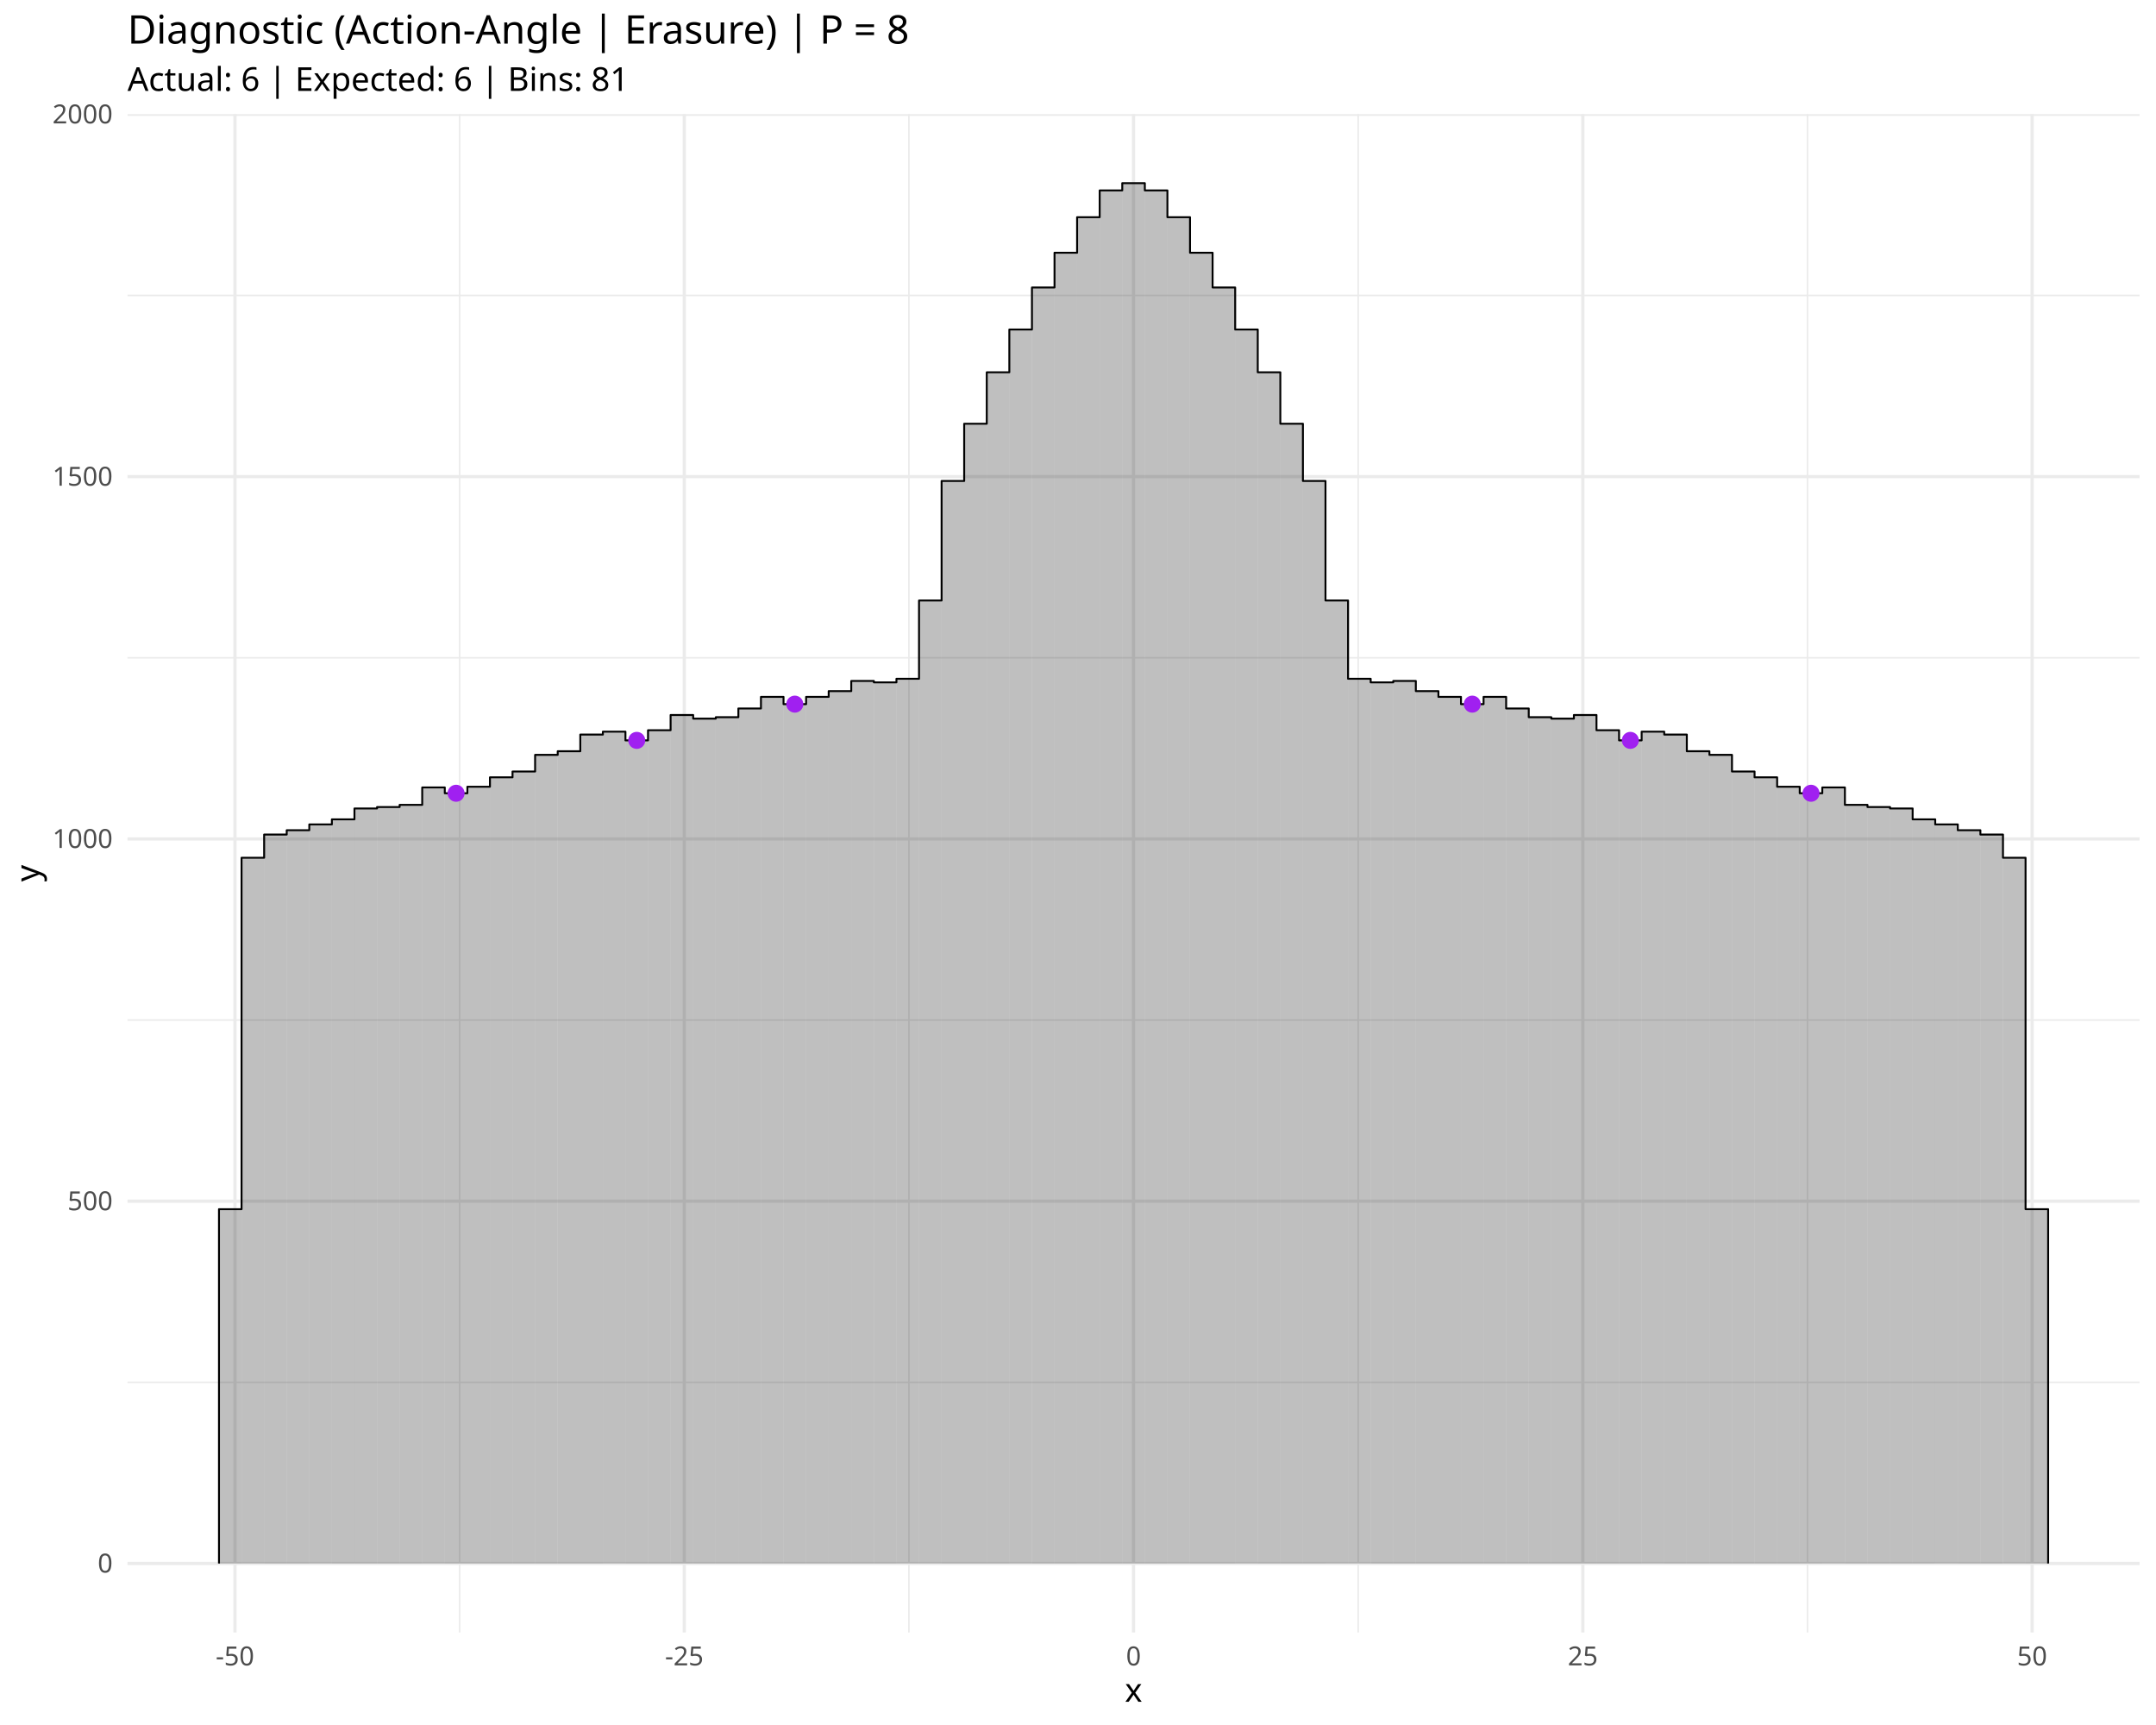
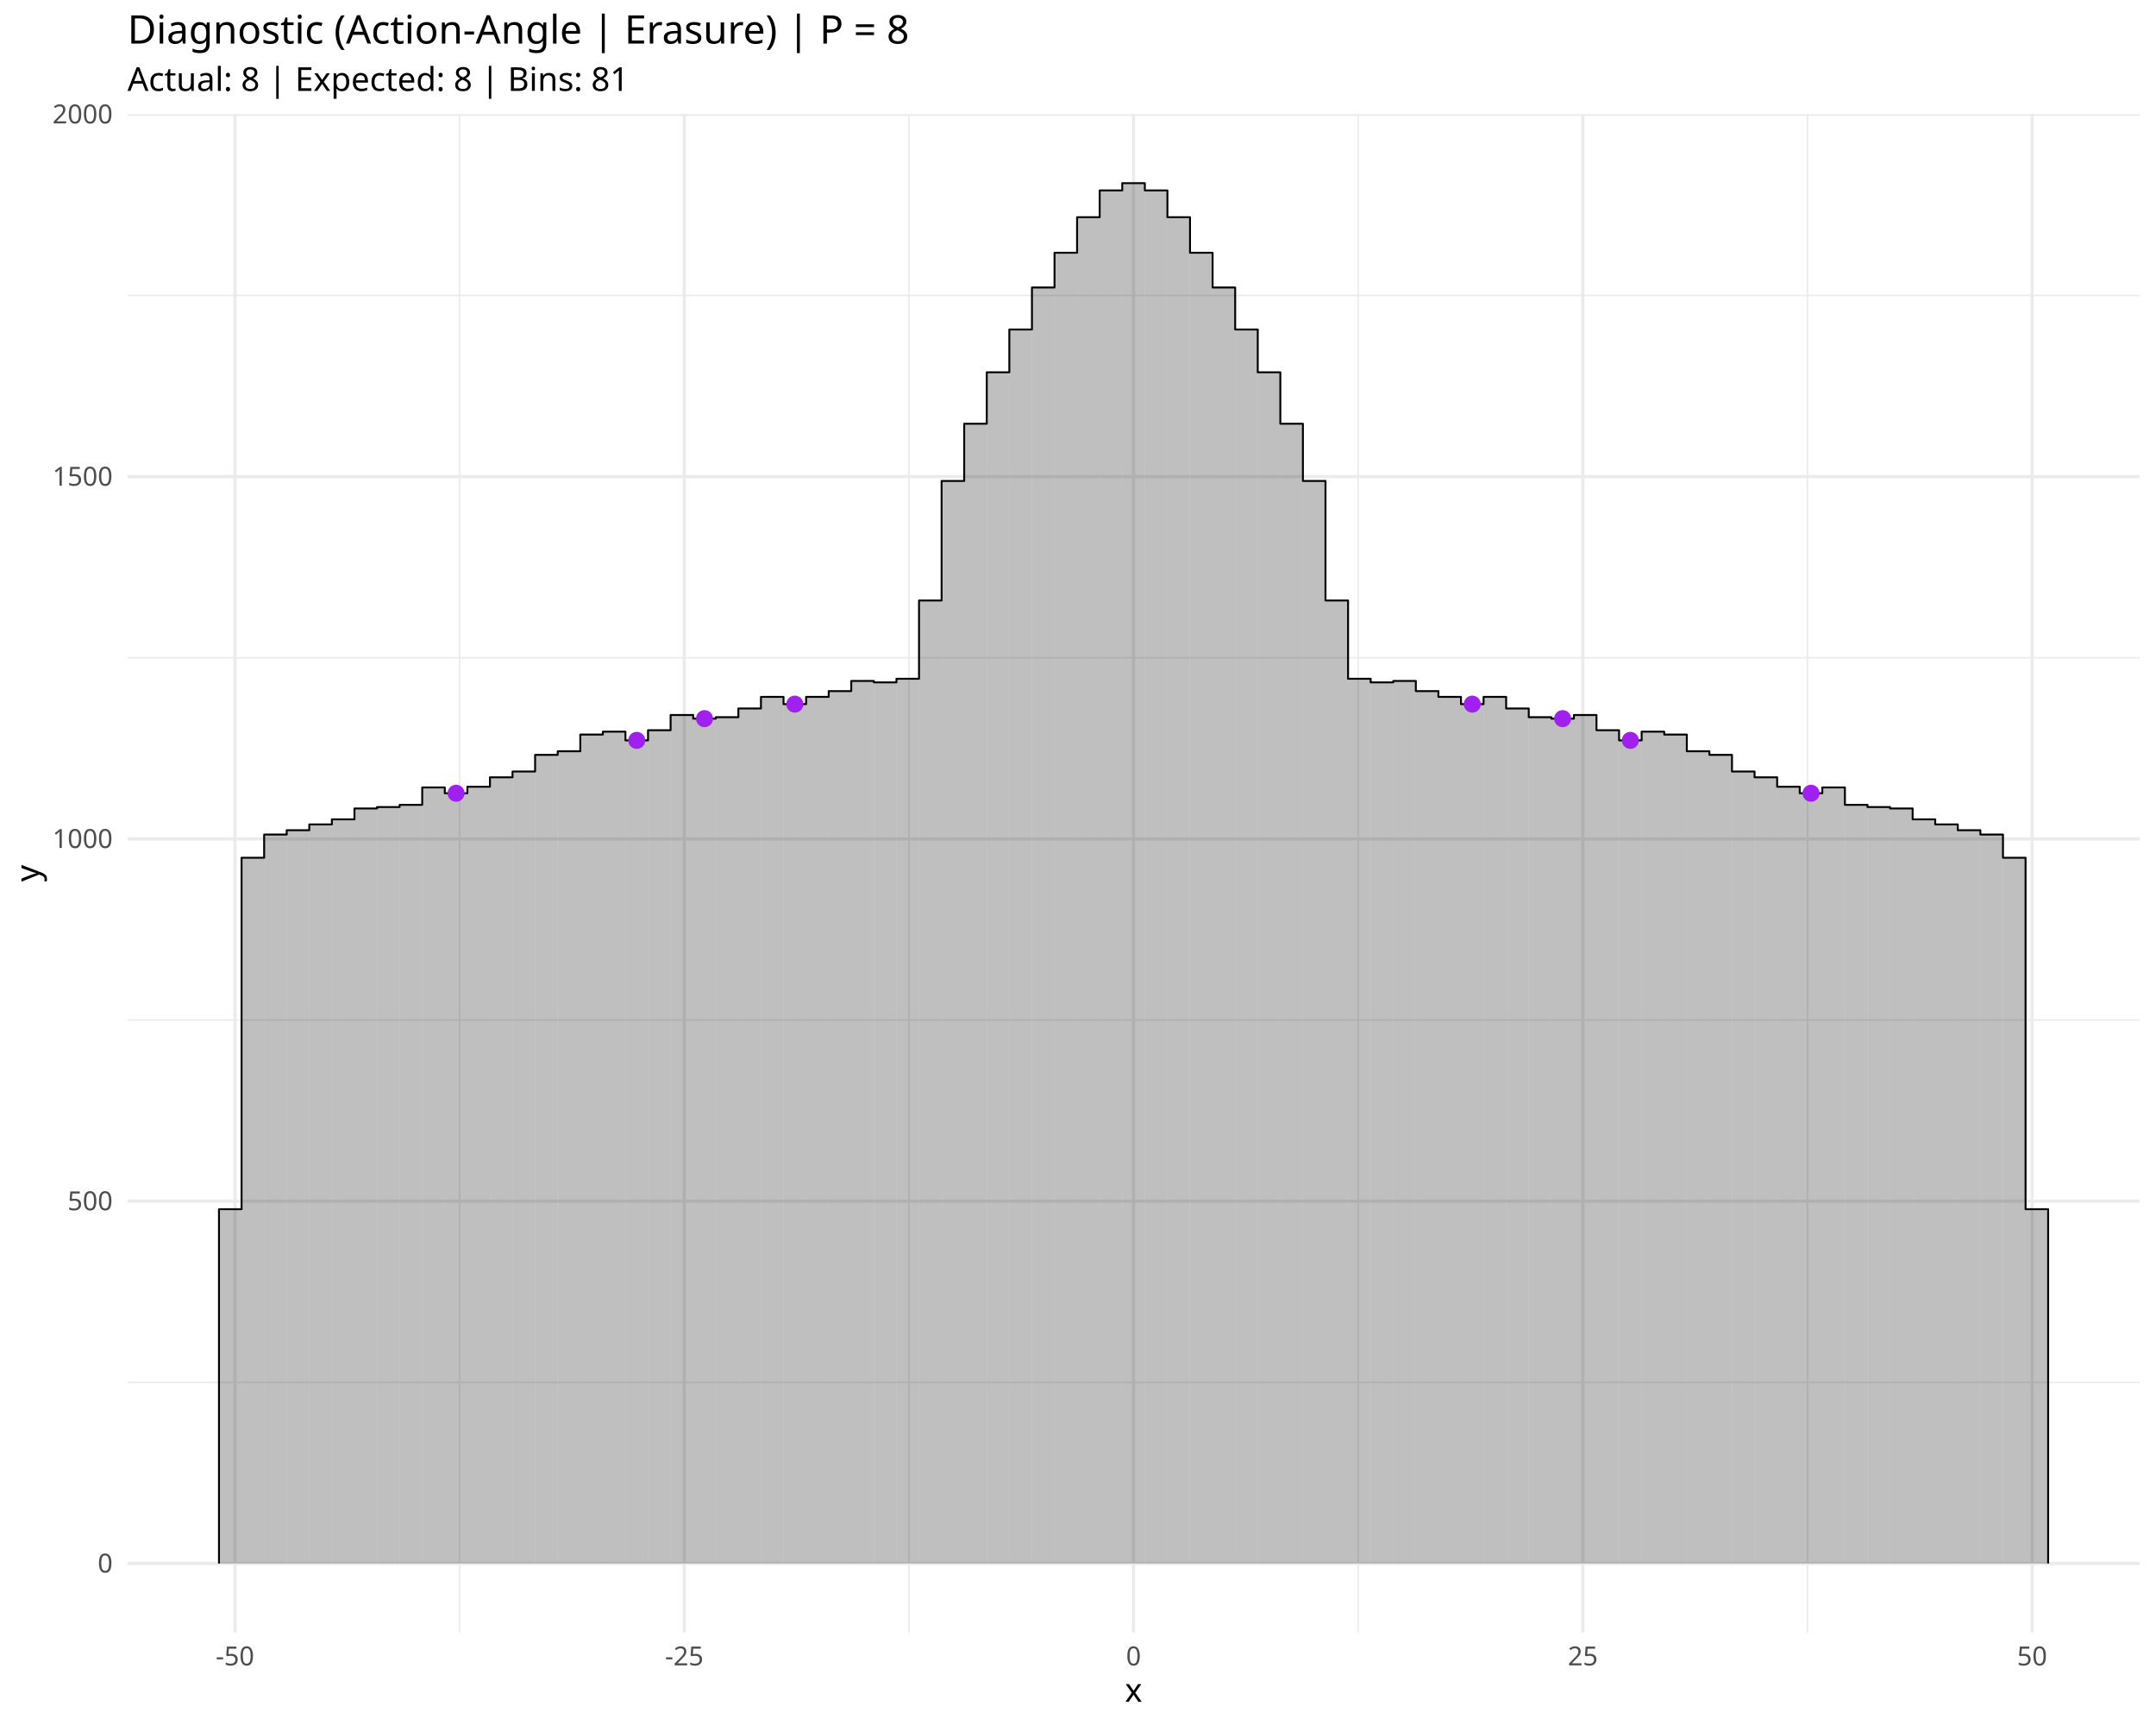
<svg xmlns="http://www.w3.org/2000/svg" class="svglite" data-engine-version="2.0" width="720.00pt" height="576.00pt" viewBox="0 0 720.00 576.00">
  <defs>
    <style type="text/css">
    .svglite line, .svglite polyline, .svglite polygon, .svglite path, .svglite rect, .svglite circle {
      fill: none;
      stroke: #000000;
      stroke-linecap: round;
      stroke-linejoin: round;
      stroke-miterlimit: 10.00;
    }
  </style>
  </defs>
  <rect width="100%" height="100%" style="stroke: none; fill: #FFFFFF;" />
  <defs>
    <clipPath id="cpMC4wMHw3MjAuMDB8MC4wMHw1NzYuMDA=">
      <rect x="0.00" y="0.00" width="720.00" height="576.00" />
    </clipPath>
  </defs>
  <g clip-path="url(#cpMC4wMHw3MjAuMDB8MC4wMHw1NzYuMDA=)">
    <rect x="0.00" y="0.00" width="720.00" height="576.00" style="stroke-width: 1.07; stroke: none; fill: #FFFFFF;" />
  </g>
  <defs>
    <clipPath id="cpNDIuNTh8NzE0LjUyfDM4LjEyfDU0NS4xMQ==">
      <rect x="42.58" y="38.12" width="671.94" height="507.00" />
    </clipPath>
  </defs>
  <g clip-path="url(#cpNDIuNTh8NzE0LjUyfDM4LjEyfDU0NS4xMQ==)">
    <polyline points="42.58,461.58 714.52,461.58 " style="stroke-width: 0.53; stroke: #EBEBEB; stroke-linecap: butt;" />
    <polyline points="42.58,340.61 714.52,340.61 " style="stroke-width: 0.53; stroke: #EBEBEB; stroke-linecap: butt;" />
    <polyline points="42.58,219.64 714.52,219.64 " style="stroke-width: 0.53; stroke: #EBEBEB; stroke-linecap: butt;" />
    <polyline points="42.58,98.66 714.52,98.66 " style="stroke-width: 0.53; stroke: #EBEBEB; stroke-linecap: butt;" />
    <polyline points="153.49,545.11 153.49,38.12 " style="stroke-width: 0.53; stroke: #EBEBEB; stroke-linecap: butt;" />
    <polyline points="303.53,545.11 303.53,38.12 " style="stroke-width: 0.53; stroke: #EBEBEB; stroke-linecap: butt;" />
    <polyline points="453.57,545.11 453.57,38.12 " style="stroke-width: 0.53; stroke: #EBEBEB; stroke-linecap: butt;" />
    <polyline points="603.61,545.11 603.61,38.12 " style="stroke-width: 0.53; stroke: #EBEBEB; stroke-linecap: butt;" />
    <polyline points="42.58,522.07 714.52,522.07 " style="stroke-width: 1.07; stroke: #EBEBEB; stroke-linecap: butt;" />
    <polyline points="42.58,401.09 714.52,401.09 " style="stroke-width: 1.07; stroke: #EBEBEB; stroke-linecap: butt;" />
    <polyline points="42.58,280.12 714.52,280.12 " style="stroke-width: 1.07; stroke: #EBEBEB; stroke-linecap: butt;" />
    <polyline points="42.58,159.15 714.52,159.15 " style="stroke-width: 1.07; stroke: #EBEBEB; stroke-linecap: butt;" />
    <polyline points="42.58,38.18 714.52,38.18 " style="stroke-width: 1.07; stroke: #EBEBEB; stroke-linecap: butt;" />
    <polyline points="78.47,545.11 78.47,38.12 " style="stroke-width: 1.07; stroke: #EBEBEB; stroke-linecap: butt;" />
    <polyline points="228.51,545.11 228.51,38.12 " style="stroke-width: 1.07; stroke: #EBEBEB; stroke-linecap: butt;" />
    <polyline points="378.55,545.11 378.55,38.12 " style="stroke-width: 1.07; stroke: #EBEBEB; stroke-linecap: butt;" />
    <polyline points="528.59,545.11 528.59,38.12 " style="stroke-width: 1.07; stroke: #EBEBEB; stroke-linecap: butt;" />
    <polyline points="678.63,545.11 678.63,38.12 " style="stroke-width: 1.07; stroke: #EBEBEB; stroke-linecap: butt;" />
    <rect x="73.13" y="403.76" width="7.54" height="118.31" style="stroke-width: 1.07; stroke: none; stroke-linecap: butt; stroke-linejoin: miter; fill: #000000; fill-opacity: 0.25;" />
    <rect x="80.67" y="286.41" width="7.54" height="235.65" style="stroke-width: 1.07; stroke: none; stroke-linecap: butt; stroke-linejoin: miter; fill: #000000; fill-opacity: 0.25;" />
    <rect x="88.21" y="278.67" width="7.54" height="243.40" style="stroke-width: 1.07; stroke: none; stroke-linecap: butt; stroke-linejoin: miter; fill: #000000; fill-opacity: 0.25;" />
    <rect x="95.75" y="277.22" width="7.54" height="244.85" style="stroke-width: 1.07; stroke: none; stroke-linecap: butt; stroke-linejoin: miter; fill: #000000; fill-opacity: 0.25;" />
    <rect x="103.29" y="275.28" width="7.54" height="246.78" style="stroke-width: 1.07; stroke: none; stroke-linecap: butt; stroke-linejoin: miter; fill: #000000; fill-opacity: 0.25;" />
    <rect x="110.83" y="273.59" width="7.54" height="248.48" style="stroke-width: 1.07; stroke: none; stroke-linecap: butt; stroke-linejoin: miter; fill: #000000; fill-opacity: 0.25;" />
    <rect x="118.37" y="269.96" width="7.54" height="252.11" style="stroke-width: 1.07; stroke: none; stroke-linecap: butt; stroke-linejoin: miter; fill: #000000; fill-opacity: 0.25;" />
    <rect x="125.92" y="269.48" width="7.54" height="252.59" style="stroke-width: 1.07; stroke: none; stroke-linecap: butt; stroke-linejoin: miter; fill: #000000; fill-opacity: 0.25;" />
    <rect x="133.46" y="268.75" width="7.54" height="253.32" style="stroke-width: 1.07; stroke: none; stroke-linecap: butt; stroke-linejoin: miter; fill: #000000; fill-opacity: 0.25;" />
    <rect x="141.00" y="262.94" width="7.54" height="259.12" style="stroke-width: 1.07; stroke: none; stroke-linecap: butt; stroke-linejoin: miter; fill: #000000; fill-opacity: 0.25;" />
    <rect x="148.54" y="264.88" width="7.54" height="257.19" style="stroke-width: 1.07; stroke: none; stroke-linecap: butt; stroke-linejoin: miter; fill: #000000; fill-opacity: 0.25;" />
    <rect x="156.08" y="262.70" width="7.54" height="259.37" style="stroke-width: 1.07; stroke: none; stroke-linecap: butt; stroke-linejoin: miter; fill: #000000; fill-opacity: 0.25;" />
    <rect x="163.62" y="259.56" width="7.54" height="262.51" style="stroke-width: 1.07; stroke: none; stroke-linecap: butt; stroke-linejoin: miter; fill: #000000; fill-opacity: 0.25;" />
    <rect x="171.16" y="257.62" width="7.54" height="264.45" style="stroke-width: 1.07; stroke: none; stroke-linecap: butt; stroke-linejoin: miter; fill: #000000; fill-opacity: 0.25;" />
    <rect x="178.70" y="252.06" width="7.54" height="270.01" style="stroke-width: 1.07; stroke: none; stroke-linecap: butt; stroke-linejoin: miter; fill: #000000; fill-opacity: 0.25;" />
    <rect x="186.25" y="250.85" width="7.54" height="271.22" style="stroke-width: 1.07; stroke: none; stroke-linecap: butt; stroke-linejoin: miter; fill: #000000; fill-opacity: 0.25;" />
    <rect x="193.79" y="245.28" width="7.54" height="276.79" style="stroke-width: 1.07; stroke: none; stroke-linecap: butt; stroke-linejoin: miter; fill: #000000; fill-opacity: 0.25;" />
    <rect x="201.33" y="244.31" width="7.54" height="277.75" style="stroke-width: 1.07; stroke: none; stroke-linecap: butt; stroke-linejoin: miter; fill: #000000; fill-opacity: 0.25;" />
    <rect x="208.87" y="247.22" width="7.54" height="274.85" style="stroke-width: 1.07; stroke: none; stroke-linecap: butt; stroke-linejoin: miter; fill: #000000; fill-opacity: 0.25;" />
    <rect x="216.41" y="243.83" width="7.54" height="278.24" style="stroke-width: 1.07; stroke: none; stroke-linecap: butt; stroke-linejoin: miter; fill: #000000; fill-opacity: 0.25;" />
    <rect x="223.95" y="238.75" width="7.54" height="283.32" style="stroke-width: 1.07; stroke: none; stroke-linecap: butt; stroke-linejoin: miter; fill: #000000; fill-opacity: 0.25;" />
    <rect x="231.49" y="239.96" width="7.54" height="282.11" style="stroke-width: 1.07; stroke: none; stroke-linecap: butt; stroke-linejoin: miter; fill: #000000; fill-opacity: 0.25;" />
    <rect x="239.04" y="239.48" width="7.54" height="282.59" style="stroke-width: 1.07; stroke: none; stroke-linecap: butt; stroke-linejoin: miter; fill: #000000; fill-opacity: 0.25;" />
    <rect x="246.58" y="236.57" width="7.54" height="285.50" style="stroke-width: 1.07; stroke: none; stroke-linecap: butt; stroke-linejoin: miter; fill: #000000; fill-opacity: 0.25;" />
    <rect x="254.12" y="232.70" width="7.54" height="289.37" style="stroke-width: 1.07; stroke: none; stroke-linecap: butt; stroke-linejoin: miter; fill: #000000; fill-opacity: 0.25;" />
    <rect x="261.66" y="235.12" width="7.54" height="286.95" style="stroke-width: 1.07; stroke: none; stroke-linecap: butt; stroke-linejoin: miter; fill: #000000; fill-opacity: 0.25;" />
    <rect x="269.20" y="232.70" width="7.54" height="289.37" style="stroke-width: 1.07; stroke: none; stroke-linecap: butt; stroke-linejoin: miter; fill: #000000; fill-opacity: 0.25;" />
    <rect x="276.74" y="230.77" width="7.54" height="291.30" style="stroke-width: 1.07; stroke: none; stroke-linecap: butt; stroke-linejoin: miter; fill: #000000; fill-opacity: 0.25;" />
    <rect x="284.28" y="227.38" width="7.54" height="294.69" style="stroke-width: 1.07; stroke: none; stroke-linecap: butt; stroke-linejoin: miter; fill: #000000; fill-opacity: 0.25;" />
    <rect x="291.83" y="227.86" width="7.54" height="294.21" style="stroke-width: 1.07; stroke: none; stroke-linecap: butt; stroke-linejoin: miter; fill: #000000; fill-opacity: 0.25;" />
    <rect x="299.37" y="226.65" width="7.54" height="295.41" style="stroke-width: 1.07; stroke: none; stroke-linecap: butt; stroke-linejoin: miter; fill: #000000; fill-opacity: 0.25;" />
    <rect x="306.91" y="200.52" width="7.54" height="321.54" style="stroke-width: 1.07; stroke: none; stroke-linecap: butt; stroke-linejoin: miter; fill: #000000; fill-opacity: 0.25;" />
    <rect x="314.45" y="160.60" width="7.54" height="361.47" style="stroke-width: 1.07; stroke: none; stroke-linecap: butt; stroke-linejoin: miter; fill: #000000; fill-opacity: 0.25;" />
    <rect x="321.99" y="141.49" width="7.54" height="380.58" style="stroke-width: 1.07; stroke: none; stroke-linecap: butt; stroke-linejoin: miter; fill: #000000; fill-opacity: 0.25;" />
    <rect x="329.53" y="124.31" width="7.54" height="397.76" style="stroke-width: 1.07; stroke: none; stroke-linecap: butt; stroke-linejoin: miter; fill: #000000; fill-opacity: 0.25;" />
    <rect x="337.07" y="110.03" width="7.54" height="412.03" style="stroke-width: 1.07; stroke: none; stroke-linecap: butt; stroke-linejoin: miter; fill: #000000; fill-opacity: 0.25;" />
    <rect x="344.62" y="96.00" width="7.54" height="426.07" style="stroke-width: 1.07; stroke: none; stroke-linecap: butt; stroke-linejoin: miter; fill: #000000; fill-opacity: 0.25;" />
    <rect x="352.16" y="84.39" width="7.54" height="437.68" style="stroke-width: 1.07; stroke: none; stroke-linecap: butt; stroke-linejoin: miter; fill: #000000; fill-opacity: 0.25;" />
    <rect x="359.70" y="72.53" width="7.54" height="449.53" style="stroke-width: 1.07; stroke: none; stroke-linecap: butt; stroke-linejoin: miter; fill: #000000; fill-opacity: 0.25;" />
    <rect x="367.24" y="63.58" width="7.54" height="458.49" style="stroke-width: 1.07; stroke: none; stroke-linecap: butt; stroke-linejoin: miter; fill: #000000; fill-opacity: 0.25;" />
    <rect x="374.78" y="61.16" width="7.54" height="460.91" style="stroke-width: 1.07; stroke: none; stroke-linecap: butt; stroke-linejoin: miter; fill: #000000; fill-opacity: 0.25;" />
    <rect x="382.32" y="63.58" width="7.54" height="458.49" style="stroke-width: 1.07; stroke: none; stroke-linecap: butt; stroke-linejoin: miter; fill: #000000; fill-opacity: 0.25;" />
    <rect x="389.86" y="72.53" width="7.54" height="449.53" style="stroke-width: 1.07; stroke: none; stroke-linecap: butt; stroke-linejoin: miter; fill: #000000; fill-opacity: 0.25;" />
    <rect x="397.41" y="84.39" width="7.54" height="437.68" style="stroke-width: 1.07; stroke: none; stroke-linecap: butt; stroke-linejoin: miter; fill: #000000; fill-opacity: 0.25;" />
    <rect x="404.95" y="96.00" width="7.54" height="426.07" style="stroke-width: 1.07; stroke: none; stroke-linecap: butt; stroke-linejoin: miter; fill: #000000; fill-opacity: 0.25;" />
    <rect x="412.49" y="110.03" width="7.54" height="412.03" style="stroke-width: 1.07; stroke: none; stroke-linecap: butt; stroke-linejoin: miter; fill: #000000; fill-opacity: 0.25;" />
    <rect x="420.03" y="124.31" width="7.54" height="397.76" style="stroke-width: 1.07; stroke: none; stroke-linecap: butt; stroke-linejoin: miter; fill: #000000; fill-opacity: 0.25;" />
    <rect x="427.57" y="141.49" width="7.54" height="380.58" style="stroke-width: 1.07; stroke: none; stroke-linecap: butt; stroke-linejoin: miter; fill: #000000; fill-opacity: 0.25;" />
    <rect x="435.11" y="160.60" width="7.54" height="361.47" style="stroke-width: 1.07; stroke: none; stroke-linecap: butt; stroke-linejoin: miter; fill: #000000; fill-opacity: 0.25;" />
    <rect x="442.65" y="200.52" width="7.54" height="321.54" style="stroke-width: 1.07; stroke: none; stroke-linecap: butt; stroke-linejoin: miter; fill: #000000; fill-opacity: 0.25;" />
    <rect x="450.19" y="226.65" width="7.54" height="295.41" style="stroke-width: 1.07; stroke: none; stroke-linecap: butt; stroke-linejoin: miter; fill: #000000; fill-opacity: 0.25;" />
    <rect x="457.74" y="227.86" width="7.54" height="294.21" style="stroke-width: 1.07; stroke: none; stroke-linecap: butt; stroke-linejoin: miter; fill: #000000; fill-opacity: 0.25;" />
    <rect x="465.28" y="227.38" width="7.54" height="294.69" style="stroke-width: 1.07; stroke: none; stroke-linecap: butt; stroke-linejoin: miter; fill: #000000; fill-opacity: 0.25;" />
    <rect x="472.82" y="230.77" width="7.54" height="291.30" style="stroke-width: 1.07; stroke: none; stroke-linecap: butt; stroke-linejoin: miter; fill: #000000; fill-opacity: 0.25;" />
    <rect x="480.36" y="232.70" width="7.54" height="289.37" style="stroke-width: 1.07; stroke: none; stroke-linecap: butt; stroke-linejoin: miter; fill: #000000; fill-opacity: 0.25;" />
    <rect x="487.90" y="235.12" width="7.54" height="286.95" style="stroke-width: 1.07; stroke: none; stroke-linecap: butt; stroke-linejoin: miter; fill: #000000; fill-opacity: 0.25;" />
    <rect x="495.44" y="232.70" width="7.54" height="289.37" style="stroke-width: 1.07; stroke: none; stroke-linecap: butt; stroke-linejoin: miter; fill: #000000; fill-opacity: 0.25;" />
    <rect x="502.98" y="236.57" width="7.54" height="285.50" style="stroke-width: 1.07; stroke: none; stroke-linecap: butt; stroke-linejoin: miter; fill: #000000; fill-opacity: 0.25;" />
    <rect x="510.53" y="239.48" width="7.54" height="282.59" style="stroke-width: 1.07; stroke: none; stroke-linecap: butt; stroke-linejoin: miter; fill: #000000; fill-opacity: 0.25;" />
    <rect x="518.07" y="239.96" width="7.54" height="282.11" style="stroke-width: 1.07; stroke: none; stroke-linecap: butt; stroke-linejoin: miter; fill: #000000; fill-opacity: 0.25;" />
    <rect x="525.61" y="238.75" width="7.54" height="283.32" style="stroke-width: 1.07; stroke: none; stroke-linecap: butt; stroke-linejoin: miter; fill: #000000; fill-opacity: 0.25;" />
    <rect x="533.15" y="243.83" width="7.54" height="278.24" style="stroke-width: 1.07; stroke: none; stroke-linecap: butt; stroke-linejoin: miter; fill: #000000; fill-opacity: 0.25;" />
    <rect x="540.69" y="247.22" width="7.54" height="274.85" style="stroke-width: 1.07; stroke: none; stroke-linecap: butt; stroke-linejoin: miter; fill: #000000; fill-opacity: 0.25;" />
    <rect x="548.23" y="244.31" width="7.54" height="277.75" style="stroke-width: 1.07; stroke: none; stroke-linecap: butt; stroke-linejoin: miter; fill: #000000; fill-opacity: 0.25;" />
    <rect x="555.77" y="245.28" width="7.54" height="276.79" style="stroke-width: 1.07; stroke: none; stroke-linecap: butt; stroke-linejoin: miter; fill: #000000; fill-opacity: 0.25;" />
    <rect x="563.32" y="250.85" width="7.54" height="271.22" style="stroke-width: 1.07; stroke: none; stroke-linecap: butt; stroke-linejoin: miter; fill: #000000; fill-opacity: 0.25;" />
    <rect x="570.86" y="252.06" width="7.54" height="270.01" style="stroke-width: 1.07; stroke: none; stroke-linecap: butt; stroke-linejoin: miter; fill: #000000; fill-opacity: 0.25;" />
    <rect x="578.40" y="257.62" width="7.54" height="264.45" style="stroke-width: 1.07; stroke: none; stroke-linecap: butt; stroke-linejoin: miter; fill: #000000; fill-opacity: 0.25;" />
    <rect x="585.94" y="259.56" width="7.54" height="262.51" style="stroke-width: 1.07; stroke: none; stroke-linecap: butt; stroke-linejoin: miter; fill: #000000; fill-opacity: 0.25;" />
    <rect x="593.48" y="262.70" width="7.54" height="259.37" style="stroke-width: 1.07; stroke: none; stroke-linecap: butt; stroke-linejoin: miter; fill: #000000; fill-opacity: 0.25;" />
    <rect x="601.02" y="264.88" width="7.54" height="257.19" style="stroke-width: 1.07; stroke: none; stroke-linecap: butt; stroke-linejoin: miter; fill: #000000; fill-opacity: 0.25;" />
    <rect x="608.56" y="262.94" width="7.54" height="259.12" style="stroke-width: 1.07; stroke: none; stroke-linecap: butt; stroke-linejoin: miter; fill: #000000; fill-opacity: 0.25;" />
    <rect x="616.11" y="268.75" width="7.54" height="253.32" style="stroke-width: 1.07; stroke: none; stroke-linecap: butt; stroke-linejoin: miter; fill: #000000; fill-opacity: 0.25;" />
    <rect x="623.65" y="269.48" width="7.54" height="252.59" style="stroke-width: 1.07; stroke: none; stroke-linecap: butt; stroke-linejoin: miter; fill: #000000; fill-opacity: 0.25;" />
    <rect x="631.19" y="269.96" width="7.54" height="252.11" style="stroke-width: 1.07; stroke: none; stroke-linecap: butt; stroke-linejoin: miter; fill: #000000; fill-opacity: 0.25;" />
    <rect x="638.73" y="273.59" width="7.54" height="248.48" style="stroke-width: 1.07; stroke: none; stroke-linecap: butt; stroke-linejoin: miter; fill: #000000; fill-opacity: 0.25;" />
    <rect x="646.27" y="275.28" width="7.54" height="246.78" style="stroke-width: 1.07; stroke: none; stroke-linecap: butt; stroke-linejoin: miter; fill: #000000; fill-opacity: 0.25;" />
    <rect x="653.81" y="277.22" width="7.54" height="244.85" style="stroke-width: 1.07; stroke: none; stroke-linecap: butt; stroke-linejoin: miter; fill: #000000; fill-opacity: 0.25;" />
    <rect x="661.35" y="278.67" width="7.54" height="243.40" style="stroke-width: 1.07; stroke: none; stroke-linecap: butt; stroke-linejoin: miter; fill: #000000; fill-opacity: 0.25;" />
    <rect x="668.90" y="286.41" width="7.54" height="235.65" style="stroke-width: 1.07; stroke: none; stroke-linecap: butt; stroke-linejoin: miter; fill: #000000; fill-opacity: 0.25;" />
    <rect x="676.44" y="403.76" width="7.54" height="118.31" style="stroke-width: 1.07; stroke: none; stroke-linecap: butt; stroke-linejoin: miter; fill: #000000; fill-opacity: 0.25;" />
    <polyline points="73.13,522.07 73.13,403.76 80.67,403.76 80.67,286.41 88.21,286.41 88.21,278.67 95.75,278.67 95.75,277.22 103.29,277.22 103.29,275.28 110.83,275.28 110.83,273.59 118.37,273.59 118.37,269.96 125.92,269.96 125.92,269.48 133.46,269.48 133.46,268.75 141.00,268.75 141.00,262.94 148.54,262.94 148.54,264.88 156.08,264.88 156.08,262.70 163.62,262.70 163.62,259.56 171.16,259.56 171.16,257.62 178.70,257.62 178.70,252.06 186.25,252.06 186.25,250.85 193.79,250.85 193.79,245.28 201.33,245.28 201.33,244.31 208.87,244.31 208.87,247.22 216.41,247.22 216.41,243.83 223.95,243.83 223.95,238.75 231.49,238.75 231.49,239.96 239.04,239.96 239.04,239.48 246.58,239.48 246.58,236.57 254.12,236.57 254.12,232.70 261.66,232.70 261.66,235.12 269.20,235.12 269.20,232.70 276.74,232.70 276.74,230.77 284.28,230.77 284.28,227.38 291.83,227.38 291.83,227.86 299.37,227.86 299.37,226.65 306.91,226.65 306.91,200.52 314.45,200.52 314.45,160.60 321.99,160.60 321.99,141.49 329.53,141.49 329.53,124.31 337.07,124.31 337.07,110.03 344.62,110.03 344.62,96.00 352.16,96.00 352.16,84.39 359.70,84.39 359.70,72.53 367.24,72.53 367.24,63.58 374.78,63.58 374.78,61.16 382.32,61.16 382.32,63.58 389.86,63.58 389.86,72.53 397.41,72.53 397.41,84.39 404.95,84.39 404.95,96.00 412.49,96.00 412.49,110.03 420.03,110.03 420.03,124.31 427.57,124.31 427.57,141.49 435.11,141.49 435.11,160.60 442.65,160.60 442.65,200.52 450.19,200.52 450.19,226.65 457.74,226.65 457.74,227.86 465.28,227.86 465.28,227.38 472.82,227.38 472.82,230.77 480.36,230.77 480.36,232.70 487.90,232.70 487.90,235.12 495.44,235.12 495.44,232.70 502.98,232.70 502.98,236.57 510.53,236.57 510.53,239.48 518.07,239.48 518.07,239.96 525.61,239.96 525.61,238.75 533.15,238.75 533.15,243.83 540.69,243.83 540.69,247.22 548.23,247.22 548.23,244.31 555.77,244.31 555.77,245.28 563.32,245.28 563.32,250.85 570.86,250.85 570.86,252.06 578.40,252.06 578.40,257.62 585.94,257.62 585.94,259.56 593.48,259.56 593.48,262.70 601.02,262.70 601.02,264.88 608.56,264.88 608.56,262.94 616.11,262.94 616.11,268.75 623.65,268.75 623.65,269.48 631.19,269.48 631.19,269.96 638.73,269.96 638.73,273.59 646.27,273.59 646.27,275.28 653.81,275.28 653.81,277.22 661.35,277.22 661.35,278.67 668.90,278.67 668.90,286.41 676.44,286.41 676.44,403.76 683.98,403.76 683.98,522.07 " style="stroke-width: 0.64; stroke-linecap: butt;" />
    <circle cx="152.31" cy="264.88" r="2.49" style="stroke-width: 0.71; stroke: #A020F0; fill: #A020F0;" />
    <circle cx="212.64" cy="247.22" r="2.49" style="stroke-width: 0.71; stroke: #A020F0; fill: #A020F0;" />
+     <circle cx="235.27" cy="239.96" r="2.49" style="stroke-width: 0.71; stroke: #A020F0; fill: #A020F0;" />
    <circle cx="265.43" cy="235.12" r="2.49" style="stroke-width: 0.71; stroke: #A020F0; fill: #A020F0;" />
    <circle cx="491.67" cy="235.12" r="2.49" style="stroke-width: 0.71; stroke: #A020F0; fill: #A020F0;" />
+     <circle cx="521.84" cy="239.96" r="2.49" style="stroke-width: 0.71; stroke: #A020F0; fill: #A020F0;" />
    <circle cx="544.46" cy="247.22" r="2.49" style="stroke-width: 0.71; stroke: #A020F0; fill: #A020F0;" />
    <circle cx="604.79" cy="264.88" r="2.49" style="stroke-width: 0.71; stroke: #A020F0; fill: #A020F0;" />
  </g>
  <g clip-path="url(#cpMC4wMHw3MjAuMDB8MC4wMHw1NzYuMDA=)">
    <text x="37.65" y="525.10" text-anchor="end" style="font-size: 8.80px; fill: #4D4D4D; font-family: sans;" textLength="4.89px" lengthAdjust="spacingAndGlyphs">0</text>
    <text x="37.65" y="404.12" text-anchor="end" style="font-size: 8.80px; fill: #4D4D4D; font-family: sans;" textLength="14.68px" lengthAdjust="spacingAndGlyphs">500</text>
    <text x="37.65" y="283.15" text-anchor="end" style="font-size: 8.80px; fill: #4D4D4D; font-family: sans;" textLength="19.58px" lengthAdjust="spacingAndGlyphs">1000</text>
    <text x="37.65" y="162.18" text-anchor="end" style="font-size: 8.80px; fill: #4D4D4D; font-family: sans;" textLength="19.58px" lengthAdjust="spacingAndGlyphs">1500</text>
    <text x="37.65" y="41.21" text-anchor="end" style="font-size: 8.80px; fill: #4D4D4D; font-family: sans;" textLength="19.58px" lengthAdjust="spacingAndGlyphs">2000</text>
    <text x="78.47" y="556.10" text-anchor="middle" style="font-size: 8.80px; fill: #4D4D4D; font-family: sans;" textLength="12.72px" lengthAdjust="spacingAndGlyphs">-50</text>
    <text x="228.51" y="556.10" text-anchor="middle" style="font-size: 8.80px; fill: #4D4D4D; font-family: sans;" textLength="12.72px" lengthAdjust="spacingAndGlyphs">-25</text>
    <text x="378.55" y="556.10" text-anchor="middle" style="font-size: 8.80px; fill: #4D4D4D; font-family: sans;" textLength="4.89px" lengthAdjust="spacingAndGlyphs">0</text>
    <text x="528.59" y="556.10" text-anchor="middle" style="font-size: 8.80px; fill: #4D4D4D; font-family: sans;" textLength="9.79px" lengthAdjust="spacingAndGlyphs">25</text>
    <text x="678.63" y="556.10" text-anchor="middle" style="font-size: 8.80px; fill: #4D4D4D; font-family: sans;" textLength="9.79px" lengthAdjust="spacingAndGlyphs">50</text>
    <text x="378.55" y="568.24" text-anchor="middle" style="font-size: 11.00px; font-family: sans;" textLength="5.50px" lengthAdjust="spacingAndGlyphs">x</text>
    <text transform="translate(13.05,291.61) rotate(-90)" text-anchor="middle" style="font-size: 11.00px; font-family: sans;" textLength="5.50px" lengthAdjust="spacingAndGlyphs">y</text>
-     <text x="42.58" y="30.35" style="font-size: 11.00px; font-family: sans;" textLength="158.60px" lengthAdjust="spacingAndGlyphs">Actual: 6 | Expected: 6 | Bins: 81</text>
+     <text x="42.58" y="30.35" style="font-size: 11.00px; font-family: sans;" textLength="158.60px" lengthAdjust="spacingAndGlyphs">Actual: 8 | Expected: 8 | Bins: 81</text>
    <text x="42.58" y="14.56" style="font-size: 13.20px; font-family: sans;" textLength="247.90px" lengthAdjust="spacingAndGlyphs">Diagnostic (Action-Angle | Erasure) | P = 8</text>
  </g>
</svg>
